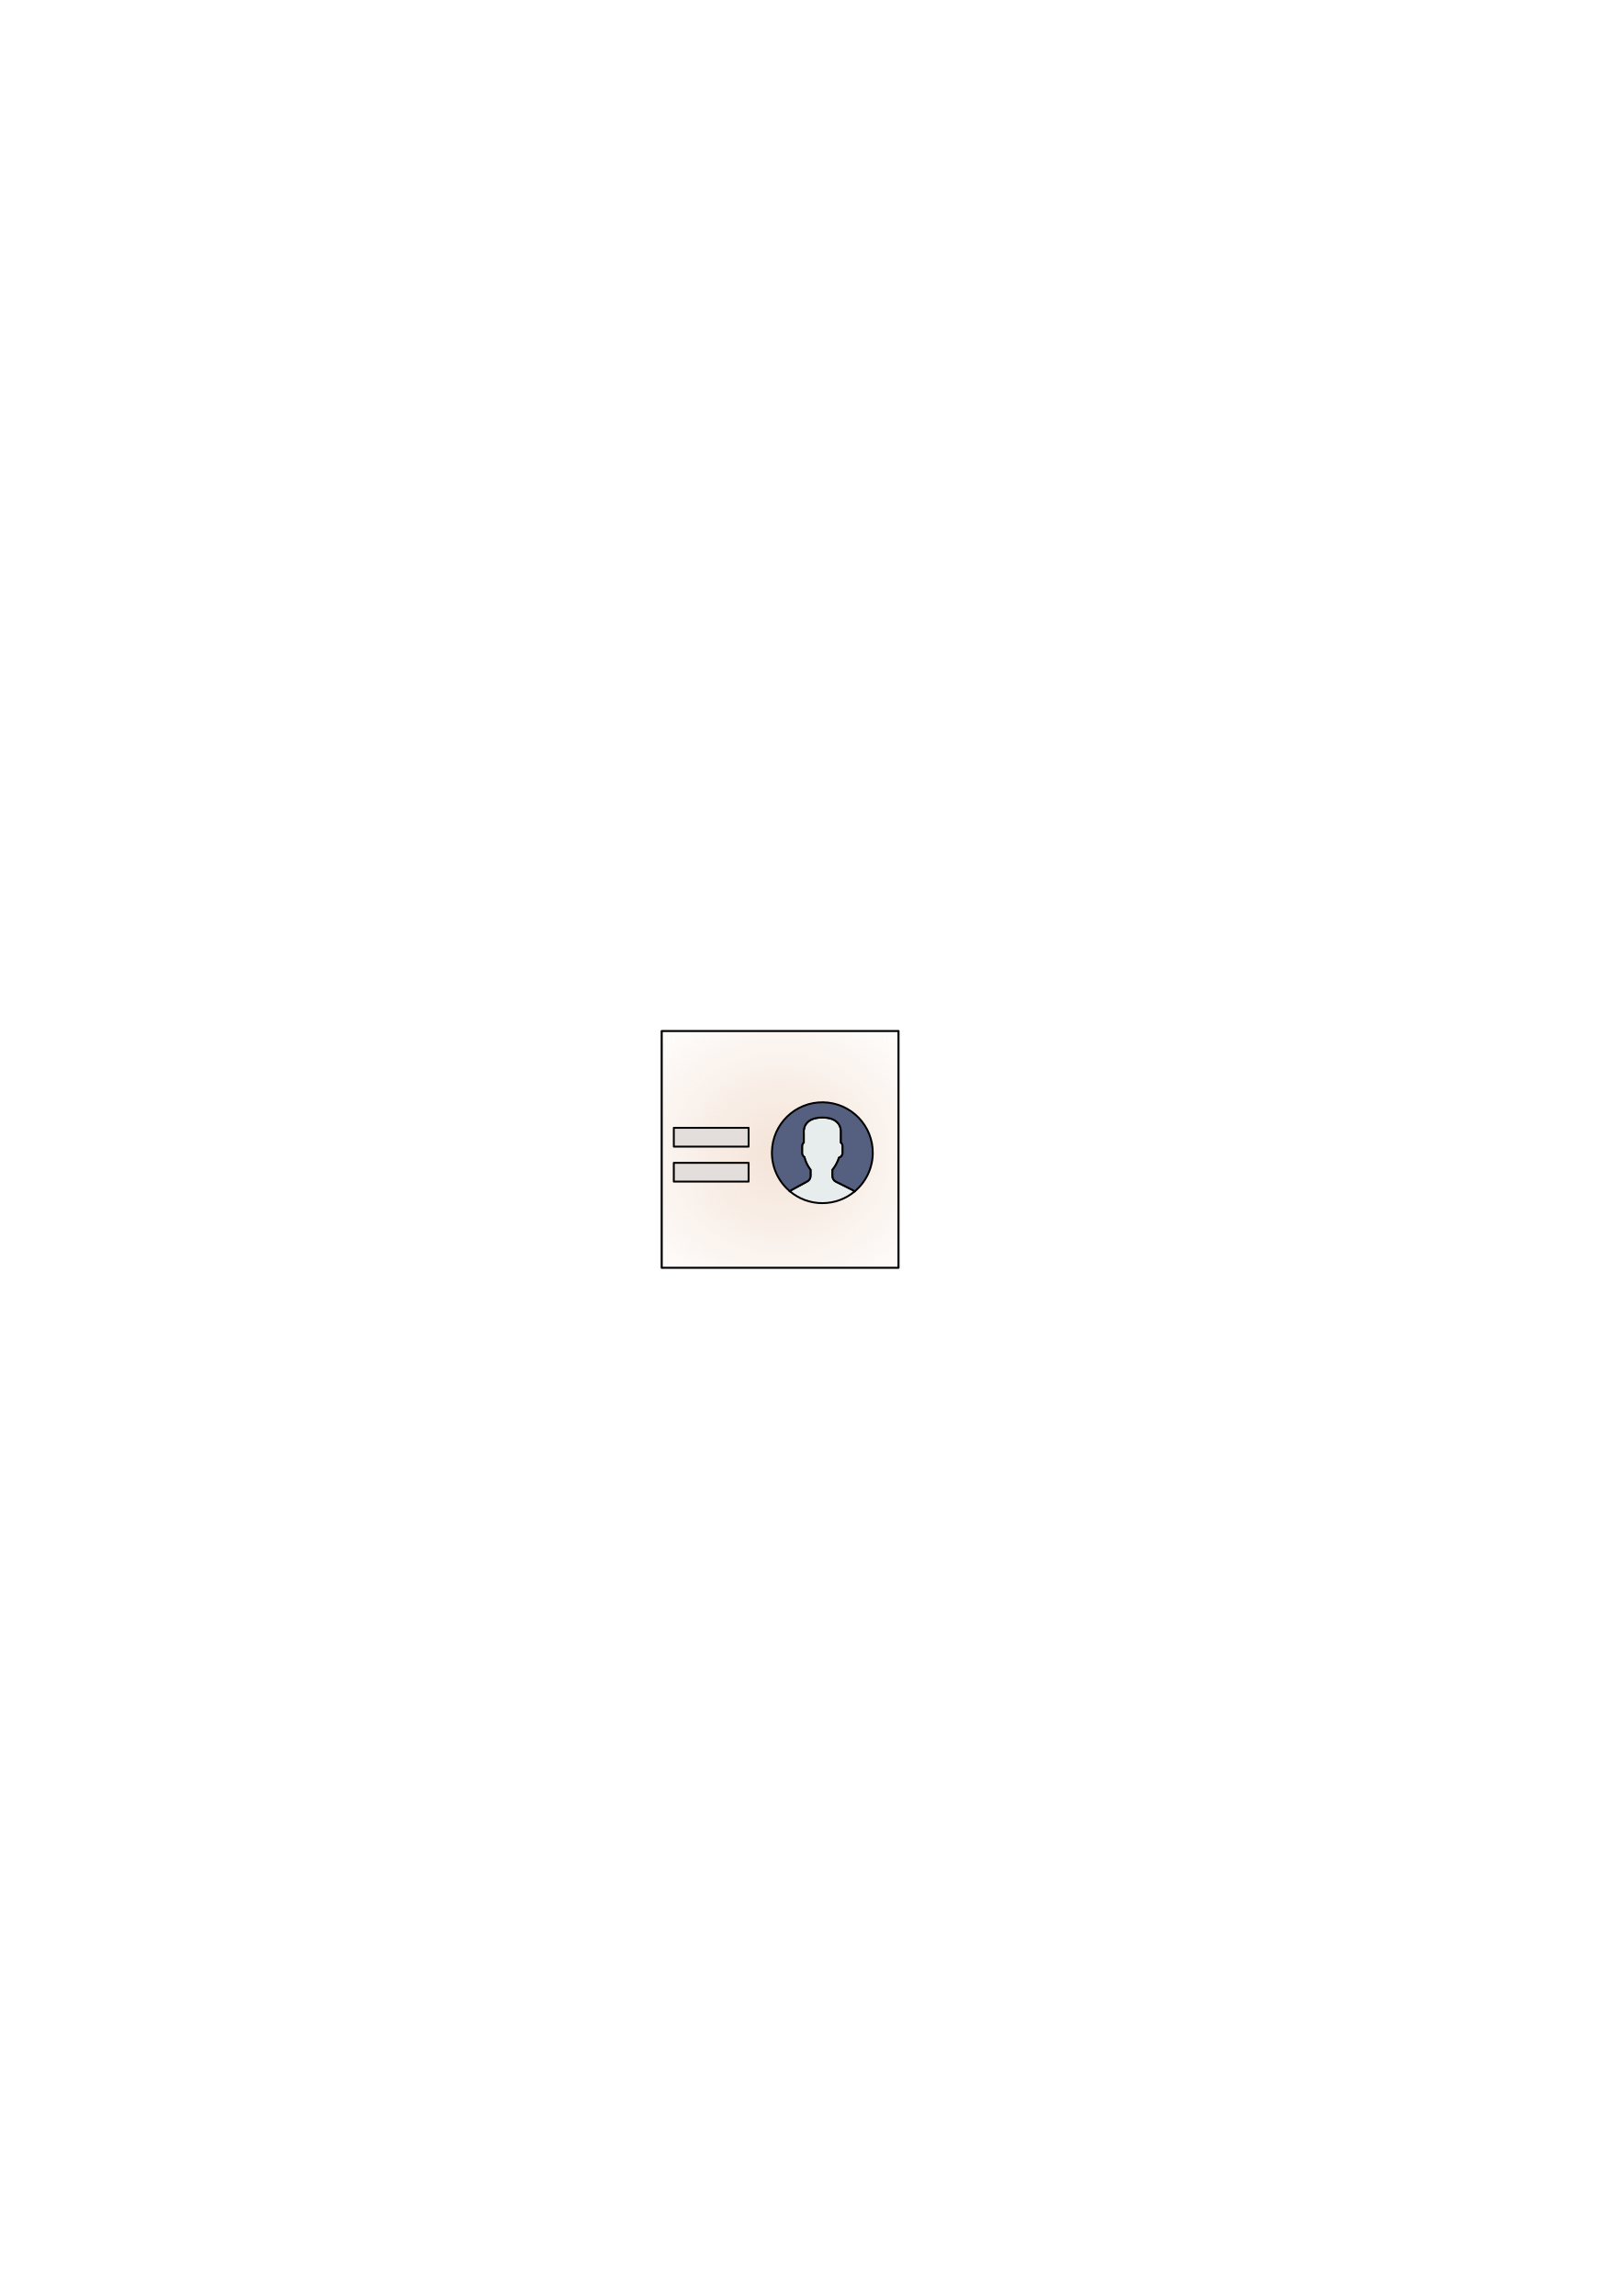
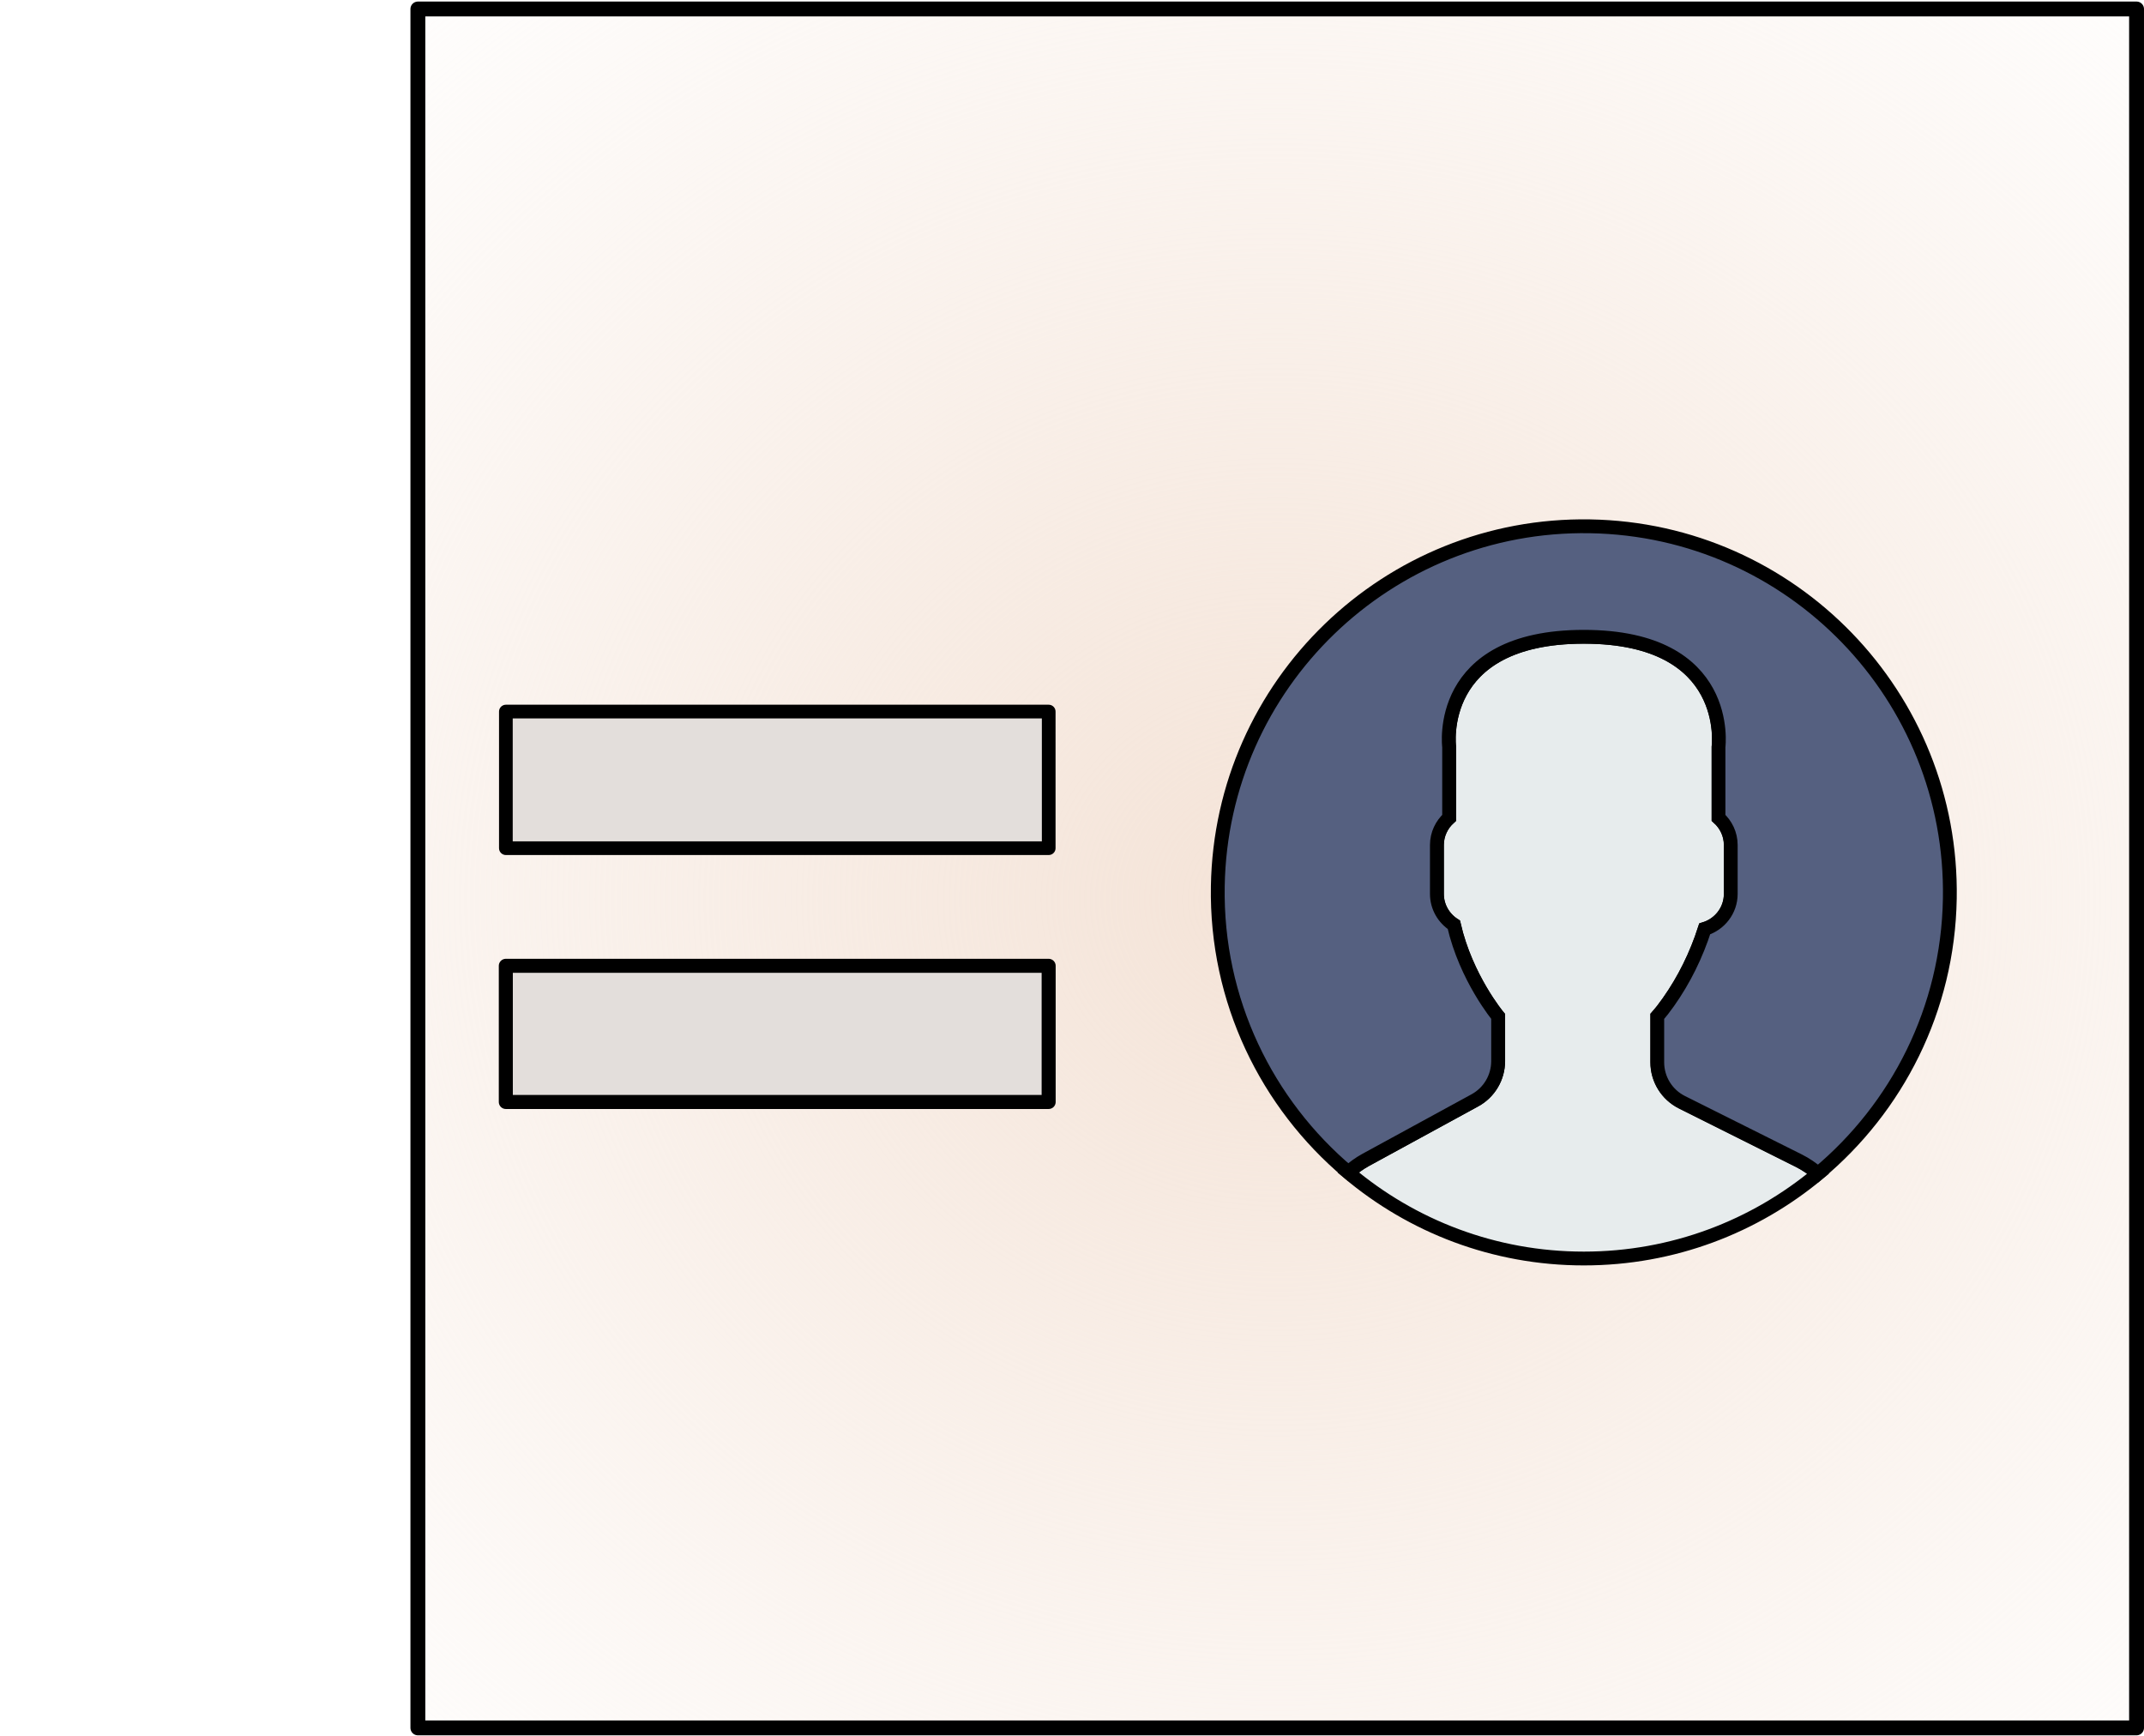
- <svg xmlns="http://www.w3.org/2000/svg" xmlns:xlink="http://www.w3.org/1999/xlink" width="210mm" height="297mm" viewBox="0 0 210 297" version="1.1" id="svg6336">
+ <svg xmlns="http://www.w3.org/2000/svg" xmlns:xlink="http://www.w3.org/1999/xlink" width="210mm" height="170mm" viewBox="0 0 210 170" version="1.1" id="svg6336">
  <defs id="defs6330">
    <radialGradient xlink:href="#linearGradient4537" id="radialGradient4539-6" cx="68.955" cy="129.67" fx="68.955" fy="129.67" r="15.446" gradientUnits="userSpaceOnUse" gradientTransform="matrix(1.600861,2.4446801e-7,-2.2428143e-7,1.468672,-9.414216,-27.64092)" />
    <linearGradient id="linearGradient4537">
      <stop style="stop-color:#f4e3d7;stop-opacity:1;" offset="0" id="stop4533" />
      <stop style="stop-color:#f4e3d7;stop-opacity:0;" offset="1" id="stop4535" />
    </linearGradient>
  </defs>
-   <g id="layer1">
-     <g id="g6994">
+   <g id="layer1" transform="translate(0,-127)">
+     <g id="g6994" transform="matrix(5.496642,0,0,5.496642,-429.4716,-605.2106)">
      <g transform="translate(-0.08007484,-13.56123)" id="g4682">
        <rect id="rect3696-7" width="30.626" height="30.626" x="85.66" y="146.932" style="opacity:1;fill:url(#radialGradient4539-6);fill-opacity:1;stroke:#000000;stroke-width:0.265;stroke-linejoin:round;stroke-miterlimit:4;stroke-dasharray:none;stroke-opacity:1" />
        <rect style="opacity:1;fill:#e3dedb;fill-opacity:1;stroke:#000000;stroke-width:0.244;stroke-linejoin:round;stroke-miterlimit:4;stroke-dasharray:none;stroke-opacity:1" id="rect4637" width="9.673" height="2.434" x="87.228" y="159.45" />
        <rect style="opacity:1;fill:#e3dedb;fill-opacity:1;stroke:#000000;stroke-width:0.25;stroke-linejoin:round;stroke-miterlimit:4;stroke-dasharray:none;stroke-opacity:1" id="rect4642" width="9.673" height="2.426" x="87.227" y="163.98" />
      </g>
      <g transform="translate(0,-0.369186)" id="g6984">
        <path style="opacity:1;fill:#e7eced;stroke:#000000;stroke-width:0.246;stroke-opacity:1" d="m 104.415,153.185 -1.946,1.062 c -0.114,0.063 -0.217,0.139 -0.312,0.222 1.135,0.957 2.6,1.534 4.2,1.534 1.589,0 3.044,-0.569 4.176,-1.512 -0.104,-0.088 -0.218,-0.167 -0.343,-0.23 l -2.084,-1.042 c -0.269,-0.135 -0.439,-0.409 -0.439,-0.711 v -0.818 c 0.059,-0.063 0.126,-0.152 0.197,-0.253 0.284,-0.402 0.499,-0.843 0.648,-1.306 0.267,-0.082 0.464,-0.329 0.464,-0.623 v -0.873 c 0,-0.192 -0.085,-0.363 -0.218,-0.484 v -1.262 c 0,0 0.259,-1.964 -2.4,-1.964 -2.659,0 -2.4,1.964 -2.4,1.964 v 1.262 c -0.133,0.12 -0.218,0.292 -0.218,0.484 v 0.873 c 0,0.23 0.121,0.432 0.302,0.549 0.218,0.95 0.789,1.633 0.789,1.633 v 0.798 c -2.5e-4,0.29 -0.159,0.558 -0.415,0.697 z" id="path6374" />
        <g id="g6378" transform="matrix(0.2461645,0,0,0.2461645,99.83312,142.9561)" style="opacity:1;stroke:#000000;stroke-opacity:1">
          <path style="fill:#556080;stroke:#000000;stroke-opacity:1" d="M 26.953,0.004 C 12.32,-0.246 0.254,11.414 0.004,26.047 -0.138,34.344 3.56,41.801 9.448,46.76 c 0.385,-0.336 0.798,-0.644 1.257,-0.894 l 7.907,-4.313 c 1.037,-0.566 1.683,-1.653 1.683,-2.835 v -3.24 c 0,0 -2.321,-2.776 -3.206,-6.633 -0.734,-0.475 -1.226,-1.296 -1.226,-2.231 v -3.546 c 0,-0.78 0.347,-1.477 0.886,-1.965 v -5.126 c 0,0 -1.053,-7.977 9.75,-7.977 10.803,0 9.75,7.977 9.75,7.977 v 5.126 c 0.54,0.488 0.886,1.185 0.886,1.965 v 3.546 c 0,1.192 -0.8,2.195 -1.886,2.53 -0.605,1.881 -1.478,3.674 -2.632,5.304 -0.291,0.411 -0.563,0.759 -0.801,1.03 V 38.8 c 0,1.223 0.691,2.342 1.785,2.888 l 8.467,4.233 c 0.508,0.254 0.967,0.575 1.39,0.932 5.71,-4.762 9.399,-11.882 9.536,-19.9 C 53.246,12.32 41.587,0.254 26.953,0.004 Z" id="path6376" />
        </g>
      </g>
    </g>
  </g>
</svg>
